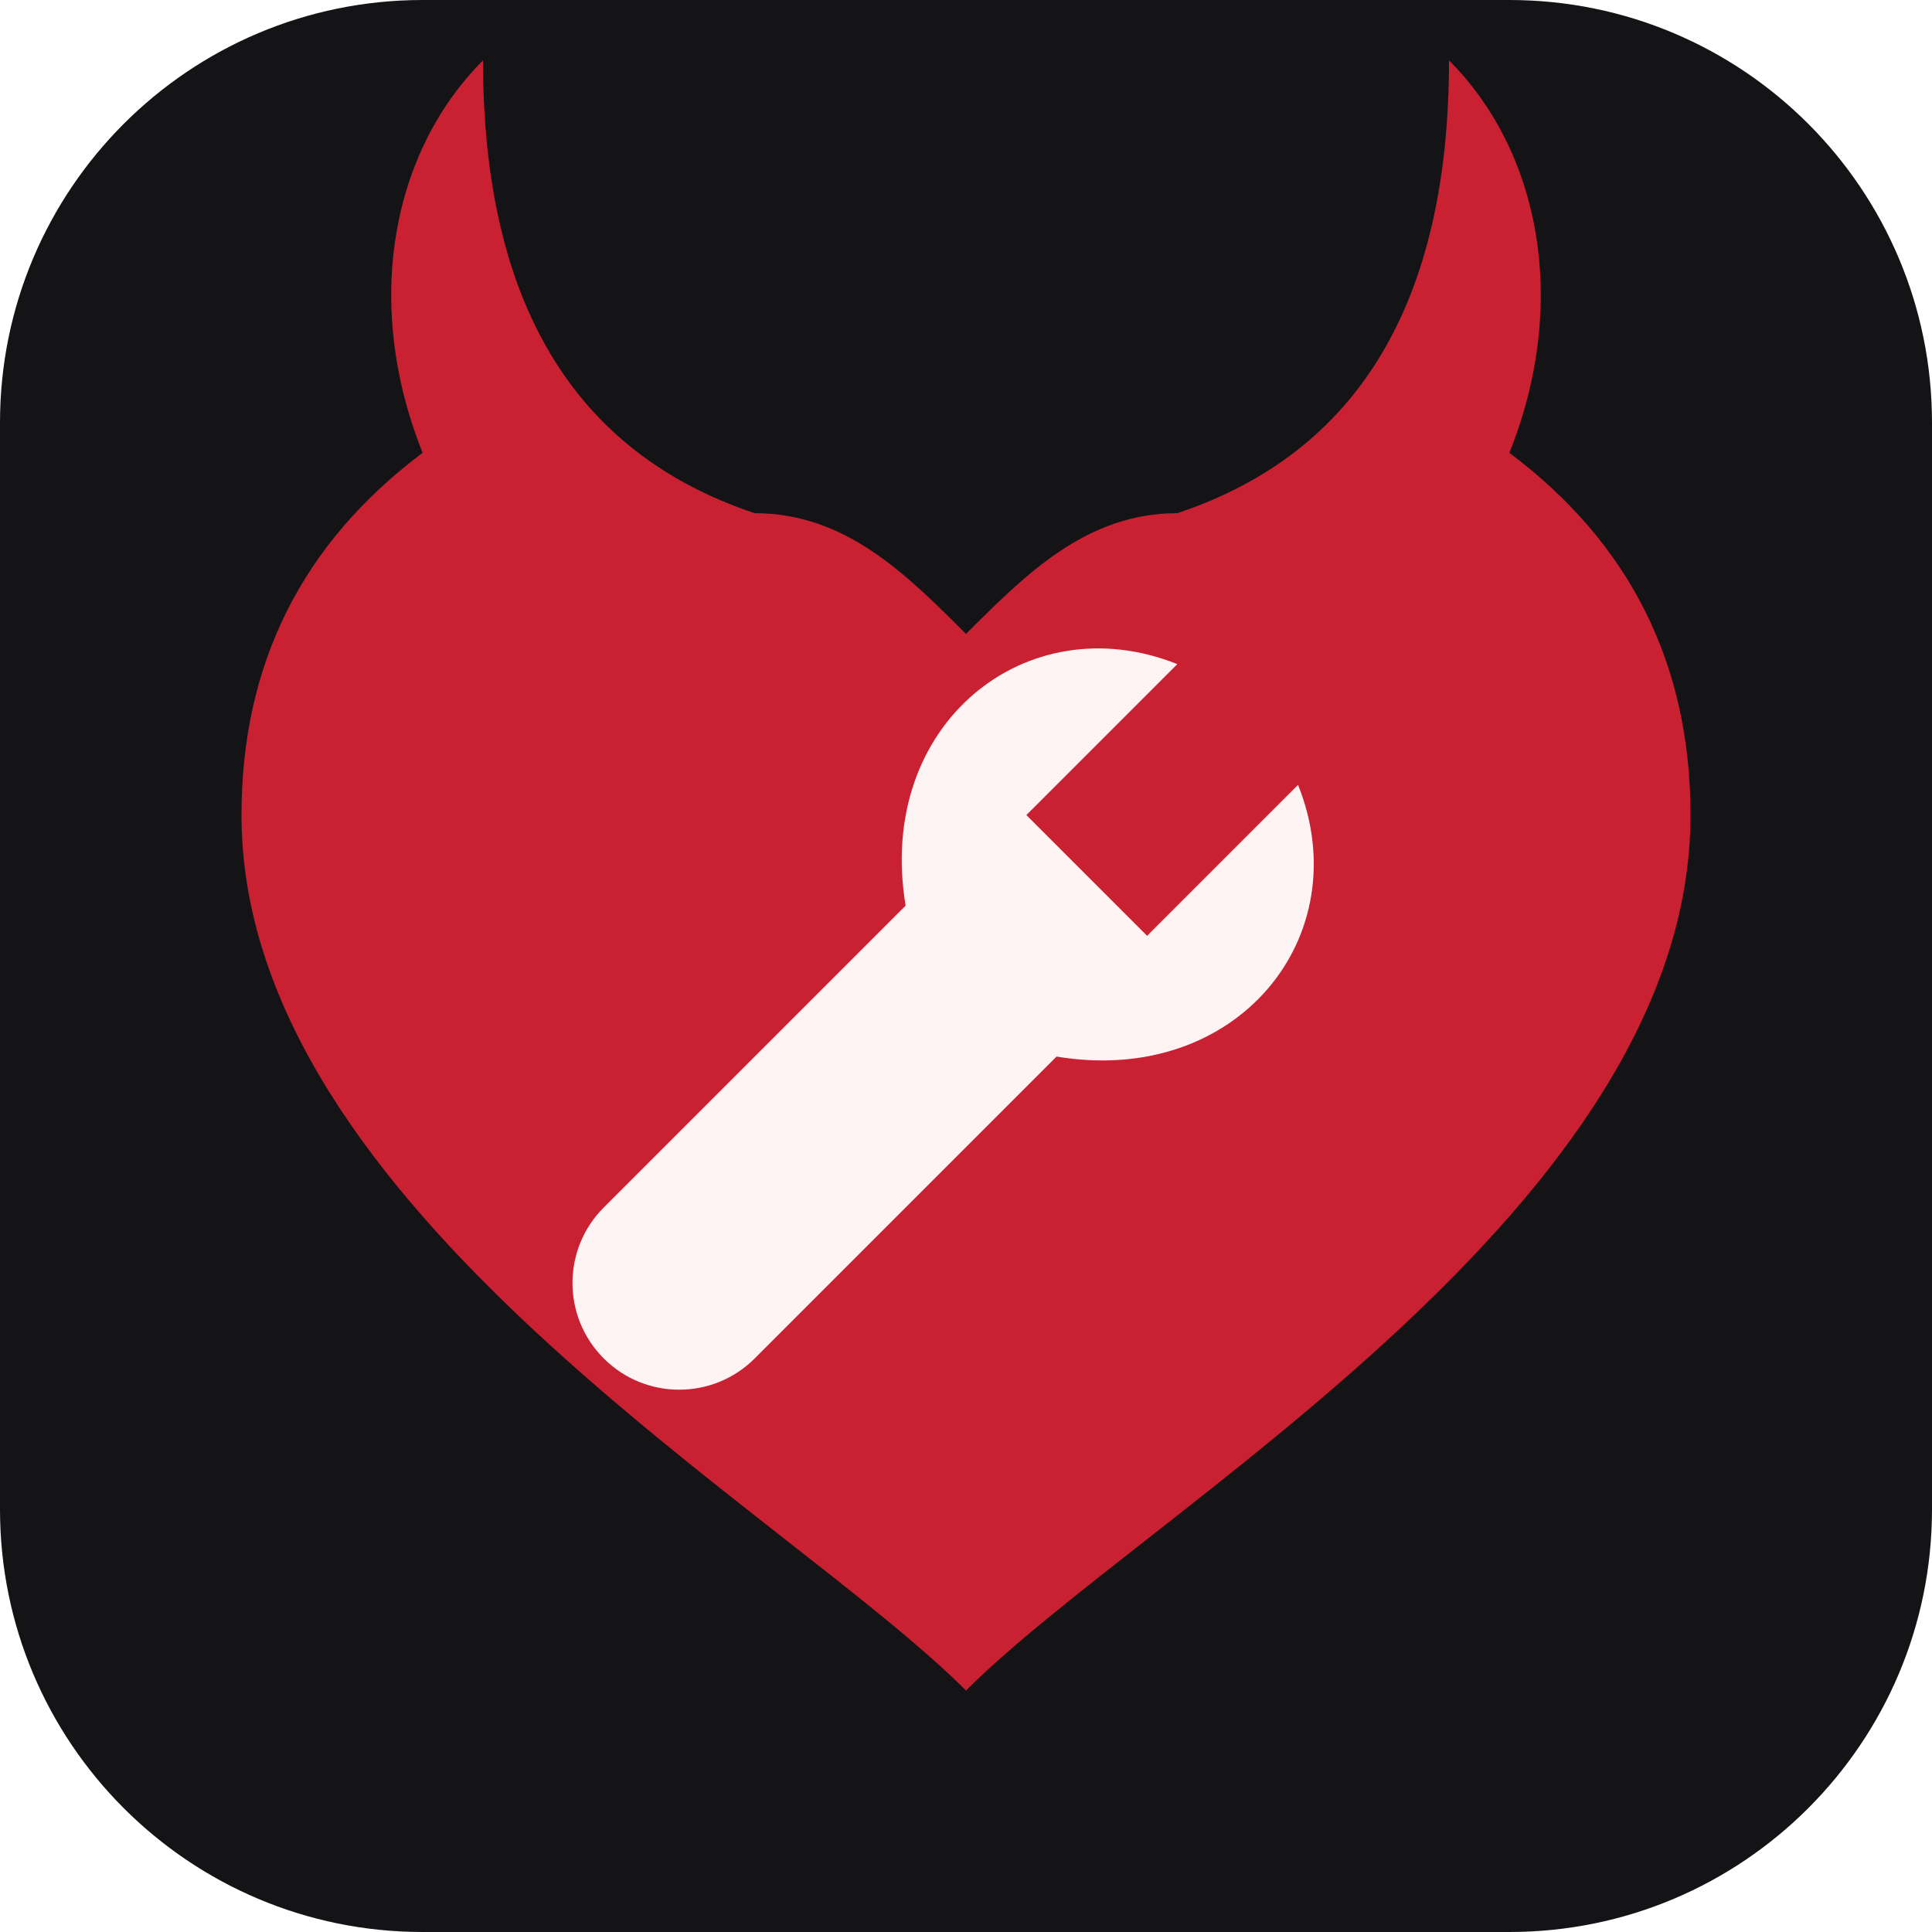
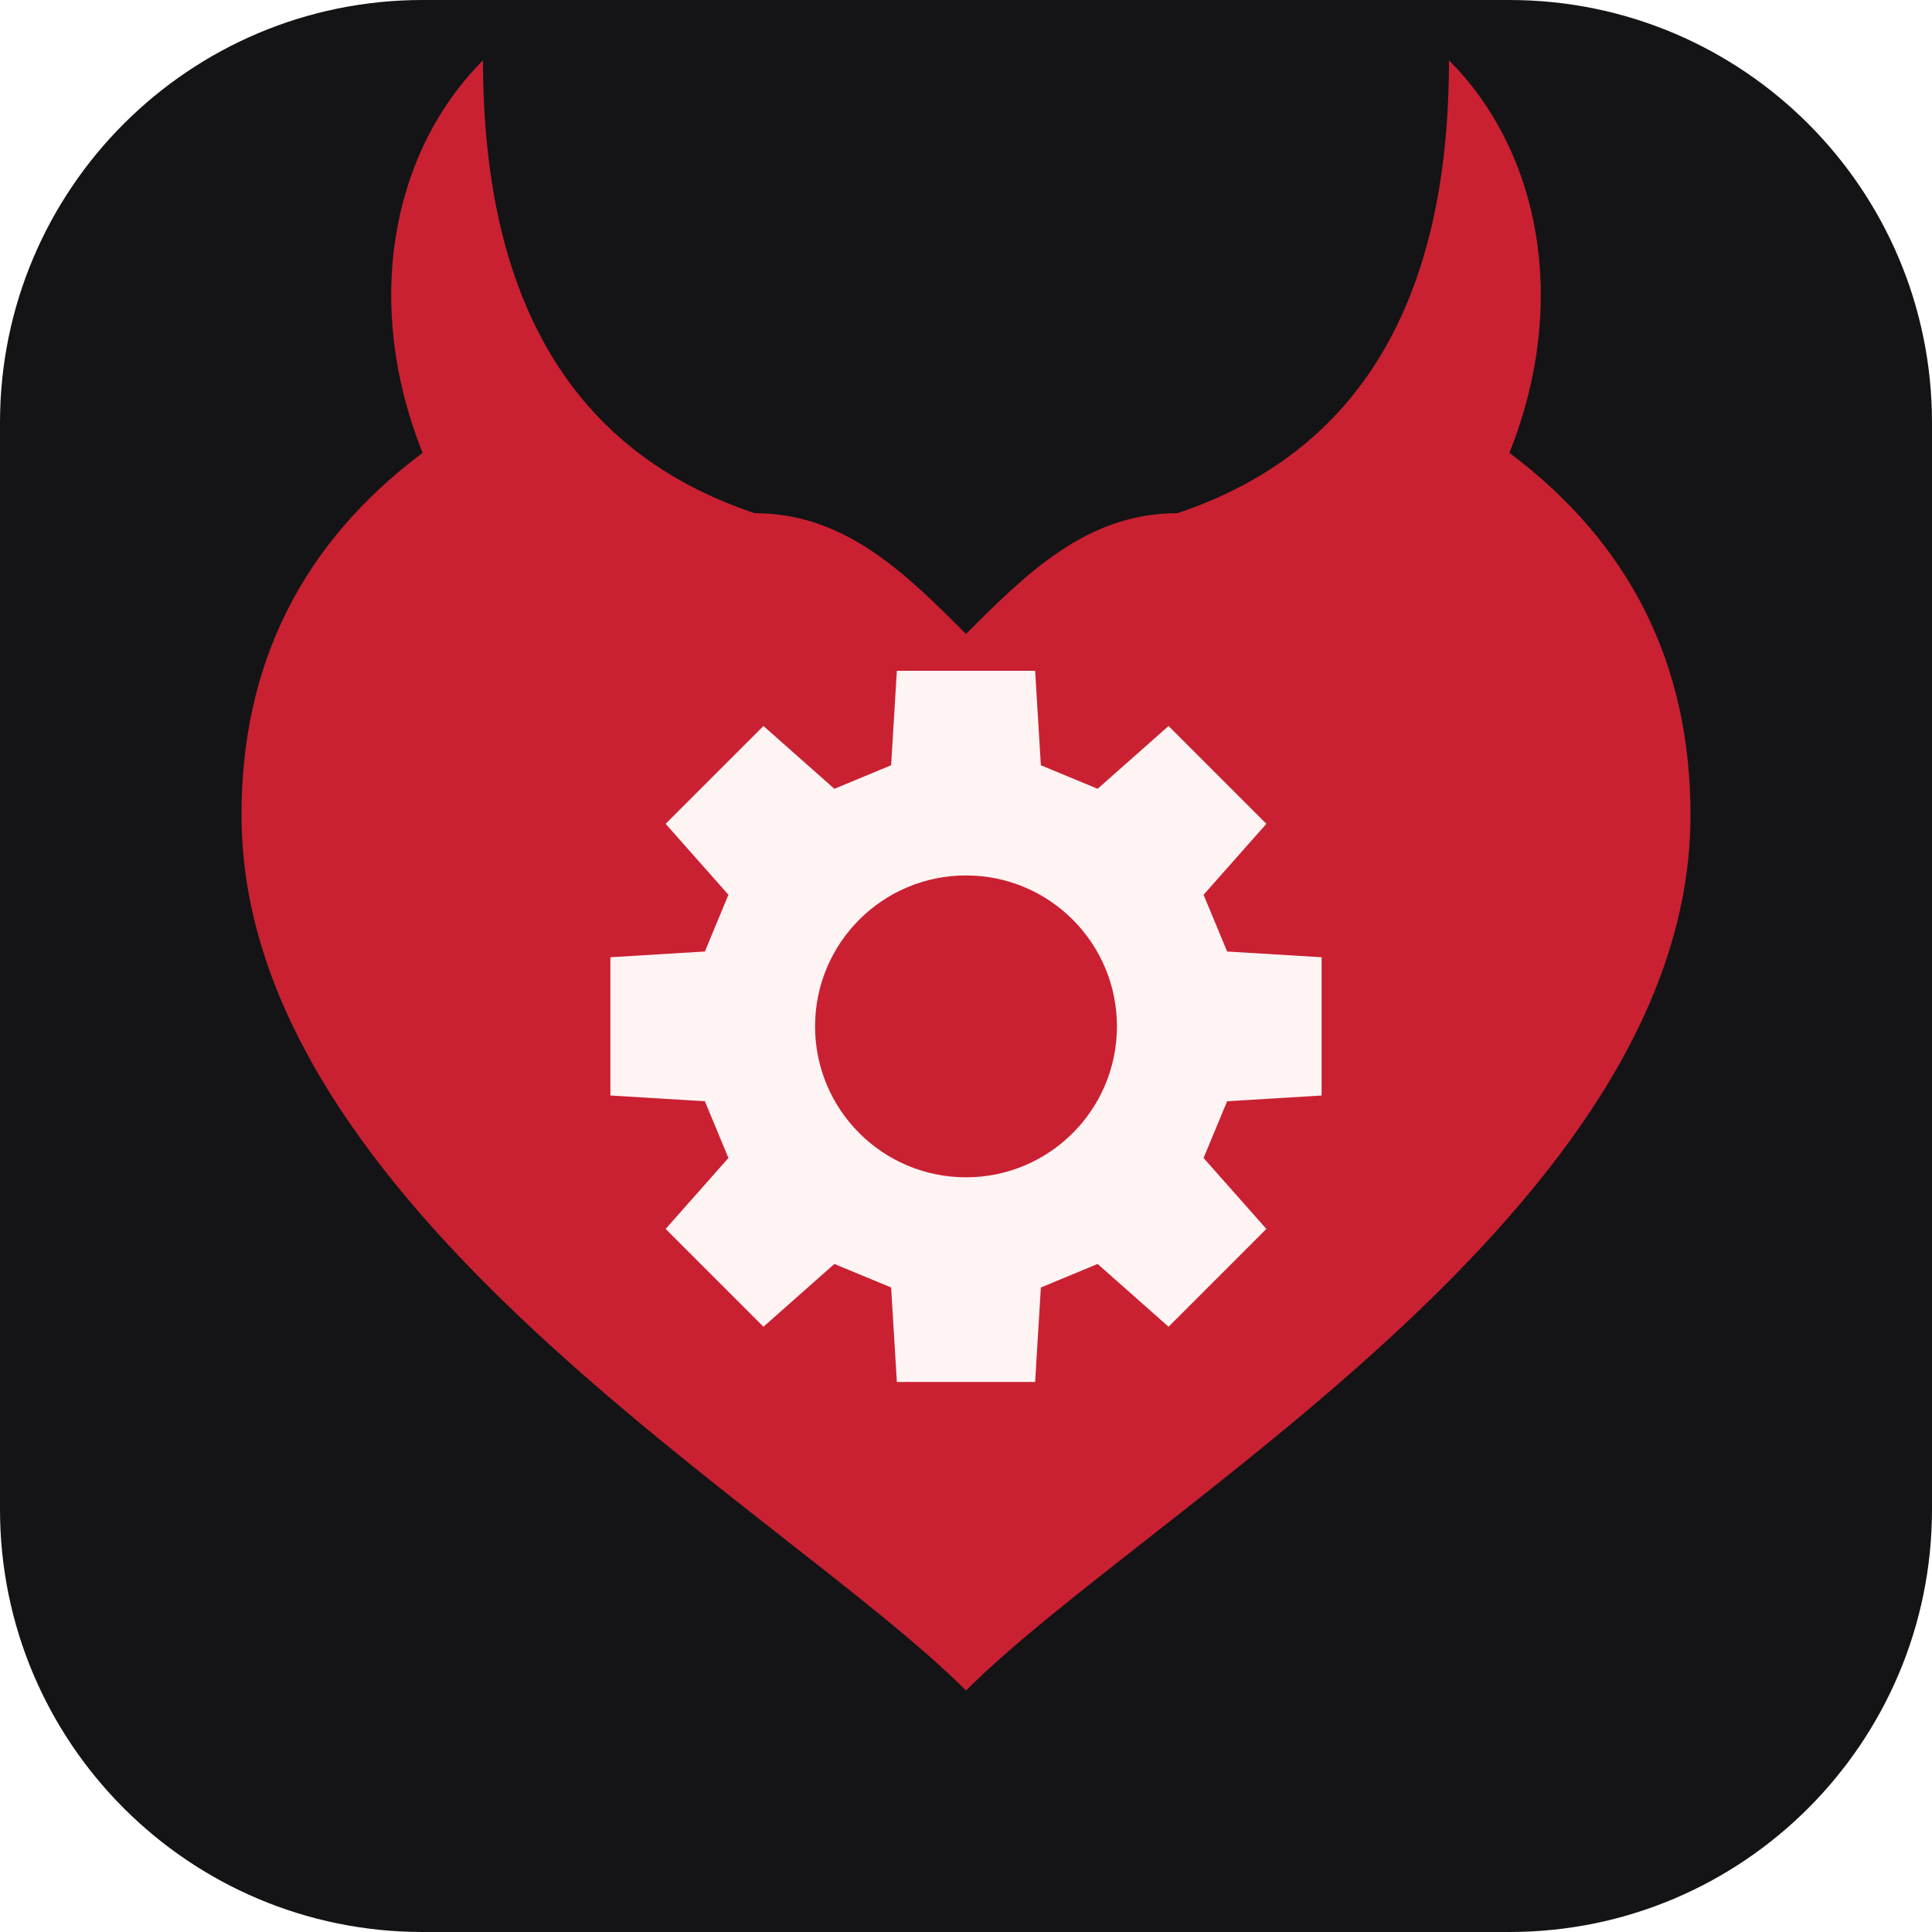
<svg xmlns="http://www.w3.org/2000/svg" viewBox="0 0 64 64" role="img" aria-label="FL Tools">
  <rect width="64" height="64" rx="14" fill="#141416" />
  <path fill="#c92132" d="M32 56C26 50 8 40 8 27c0-5 2-9 6-12-2-5-1-10 2-13 0 8 3 13 9 15 3 0 5 2 7 4 2-2 4-4 7-4 6-2 9-7 9-15 3 3 4 8 2 13 4 3 6 7 6 12 0 13-18 23-24 29Z" />
-   <path fill="#fff4f4" d="M39 22c-5-2-10 2-9 8L20 40a3.5 3.5 0 0 0 5 5l10-10c6 1 10-4 8-9l-5 5-4-4Z" />
+   <path fill="#fff4f4" fill-rule="evenodd" d="M40.65,31.52L43.78,31.71L43.78,36.29L40.65,36.48L39.87,38.36L41.95,40.71L38.71,43.95L36.36,41.87L34.48,42.65L34.29,45.78L29.71,45.78L29.52,42.65L27.64,41.87L25.29,43.95L22.05,40.71L24.13,38.36L23.35,36.48L20.22,36.29L20.22,31.71L23.35,31.52L24.13,29.64L22.05,27.29L25.29,24.05L27.64,26.13L29.52,25.35L29.71,22.22L34.29,22.22L34.48,25.35L36.36,26.13L38.71,24.05L41.95,27.29L39.87,29.64Z M37,34a5,5 0 1,0 -10,0a5,5 0 1,0 10,0Z" />
</svg>
